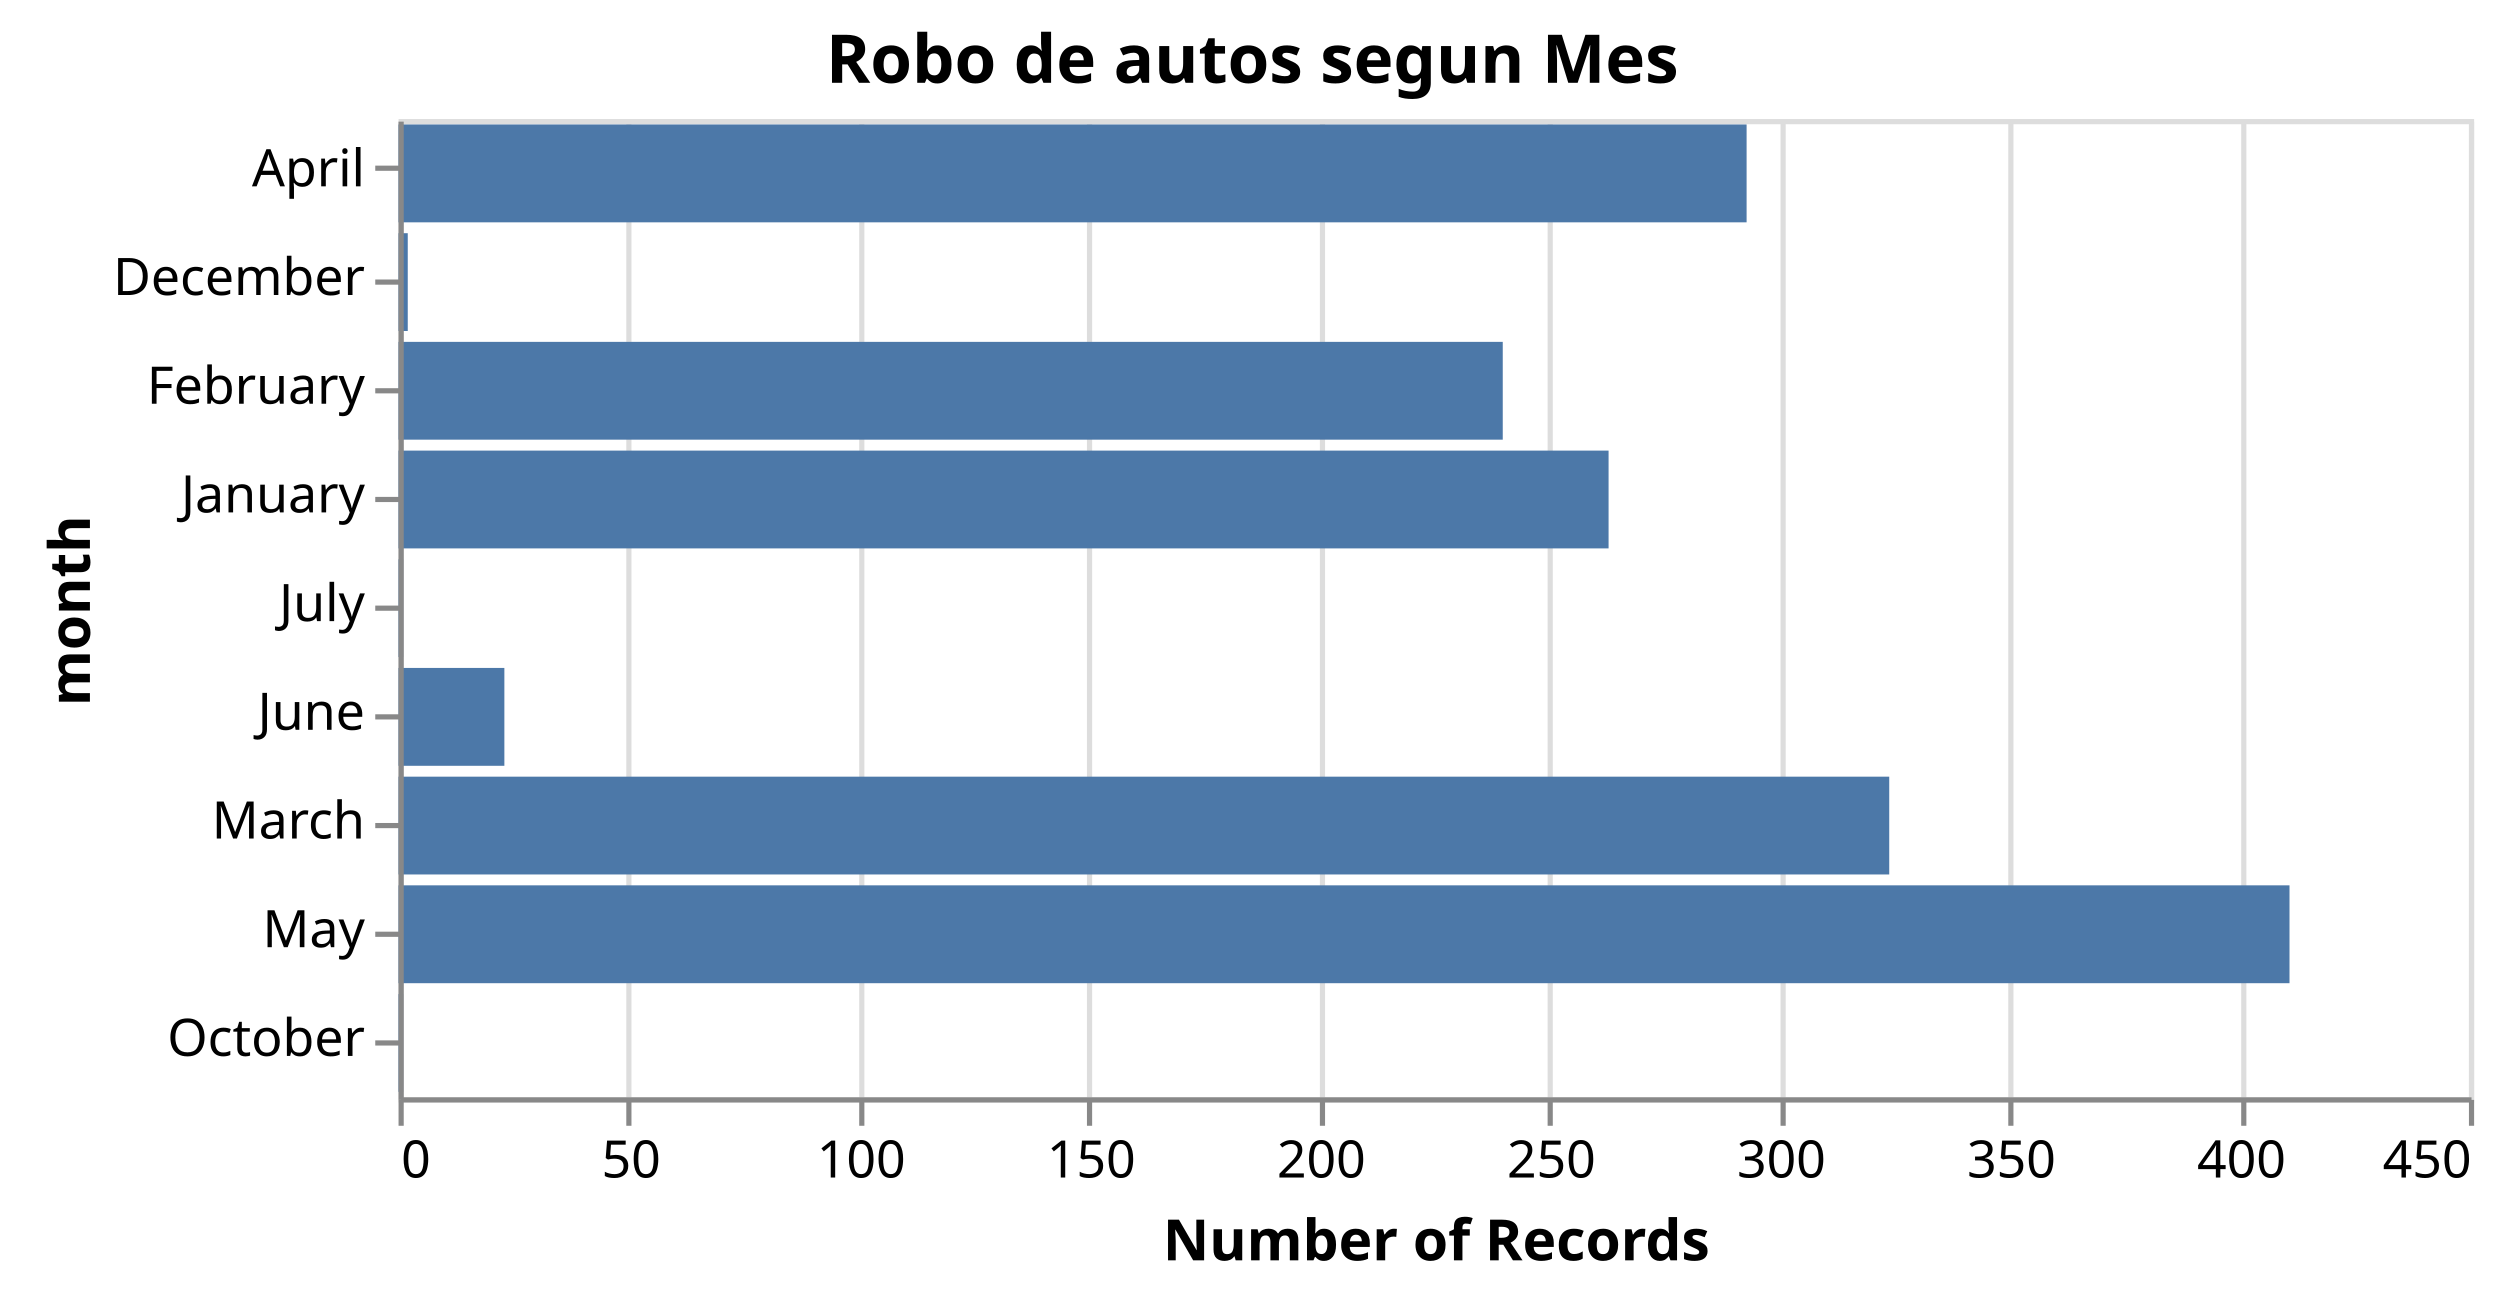
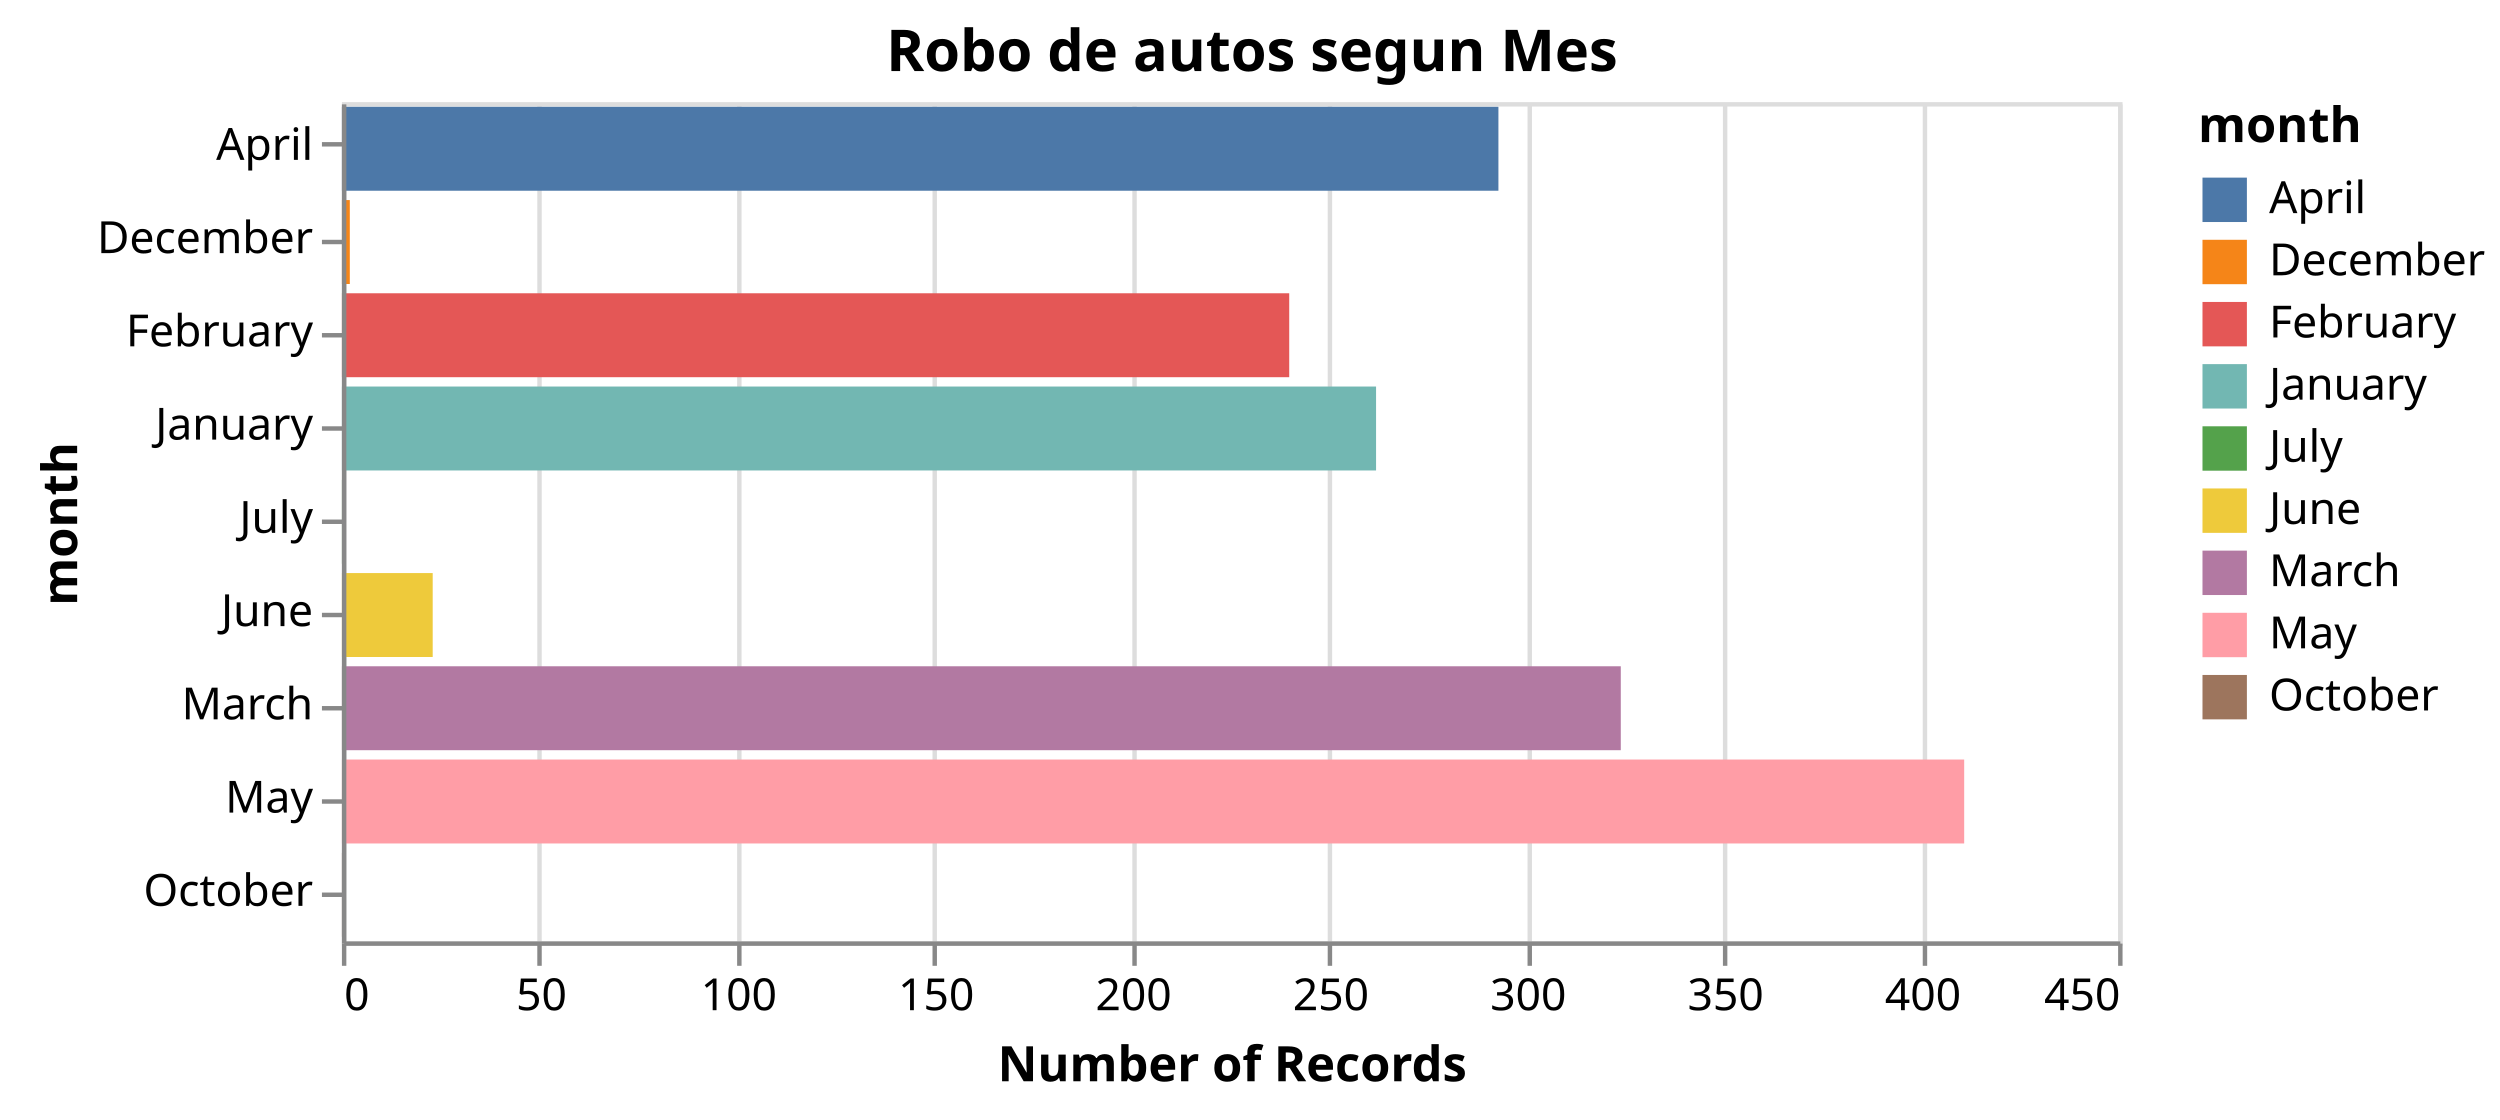
- <svg xmlns="http://www.w3.org/2000/svg" class="marks" width="483" height="252" viewBox="0 0 483 252" version="1.1">
+ <svg xmlns="http://www.w3.org/2000/svg" class="marks" width="563" height="252" viewBox="0 0 563 252" version="1.1">
  <defs>
-     <clipPath id="clip1">
+     <clipPath id="clip3">
      <rect x="0" y="0" width="400" height="189" />
    </clipPath>
  </defs>
  <g transform="translate(77,23)">
    <g class="mark-group role-frame root">
      <g transform="translate(0,0)">
        <path class="background" d="M0.5,0.5h400v189h-400Z" style="fill: none; stroke: #ddd;" />
        <g>
          <g class="mark-group role-axis">
            <g transform="translate(0.5,189.5)">
              <path class="background" d="M0,0h0v0h0Z" style="pointer-events: none; fill: none;" />
              <g>
                <g class="mark-rule role-axis-grid" style="pointer-events: none;">
                  <line transform="translate(0,0)" x2="0" y2="-189" style="fill: none; stroke: #ddd; stroke-width: 1; opacity: 1;" />
                  <line transform="translate(44,0)" x2="0" y2="-189" style="fill: none; stroke: #ddd; stroke-width: 1; opacity: 1;" />
                  <line transform="translate(89,0)" x2="0" y2="-189" style="fill: none; stroke: #ddd; stroke-width: 1; opacity: 1;" />
                  <line transform="translate(133,0)" x2="0" y2="-189" style="fill: none; stroke: #ddd; stroke-width: 1; opacity: 1;" />
                  <line transform="translate(178,0)" x2="0" y2="-189" style="fill: none; stroke: #ddd; stroke-width: 1; opacity: 1;" />
                  <line transform="translate(222,0)" x2="0" y2="-189" style="fill: none; stroke: #ddd; stroke-width: 1; opacity: 1;" />
                  <line transform="translate(267,0)" x2="0" y2="-189" style="fill: none; stroke: #ddd; stroke-width: 1; opacity: 1;" />
                  <line transform="translate(311,0)" x2="0" y2="-189" style="fill: none; stroke: #ddd; stroke-width: 1; opacity: 1;" />
                  <line transform="translate(356,0)" x2="0" y2="-189" style="fill: none; stroke: #ddd; stroke-width: 1; opacity: 1;" />
                  <line transform="translate(400,0)" x2="0" y2="-189" style="fill: none; stroke: #ddd; stroke-width: 1; opacity: 1;" />
                </g>
              </g>
            </g>
          </g>
-           <g class="mark-rect role-mark marks" clip-path="url(#clip1)">
-             <path d="M0,22.05h1.778v18.9h-1.778Z" style="fill: #4c78a8;" />
-             <path d="M0,169.05h0.889v18.9h-0.889Z" style="fill: #4c78a8;" />
-             <path d="M0,64.05h233.778v18.9h-233.778Z" style="fill: #4c78a8;" />
-             <path d="M0,43.05h213.333v18.9h-213.333Z" style="fill: #4c78a8;" />
-             <path d="M0,127.05h288v18.9h-288Z" style="fill: #4c78a8;" />
+           <g class="mark-rect role-mark marks" clip-path="url(#clip3)">
+             <path d="M0,22.05h1.778v18.9h-1.778Z" style="fill: #f58518;" />
+             <path d="M0,169.05h0.889v18.9h-0.889Z" style="fill: #9d755d;" />
+             <path d="M0,64.05h232.889v18.9h-232.889Z" style="fill: #72b7b2;" />
+             <path d="M0,43.05h213.333v18.9h-213.333Z" style="fill: #e45756;" />
+             <path d="M0,127.05h288v18.9h-288Z" style="fill: #b279a2;" />
            <path d="M0,1.05h260.444v18.9h-260.444Z" style="fill: #4c78a8;" />
-             <path d="M0,148.05h365.333v18.9h-365.333Z" style="fill: #4c78a8;" />
-             <path d="M0,106.05h20.444v18.9h-20.444Z" style="fill: #4c78a8;" />
-             <path d="M0,85.05h0.889v18.9h-0.889Z" style="fill: #4c78a8;" />
+             <path d="M0,148.05h365.333v18.9h-365.333Z" style="fill: #ff9da6;" />
+             <path d="M0,106.05h20.444v18.9h-20.444Z" style="fill: #eeca3b;" />
+             <path d="M0,85.05h0.889v18.9h-0.889Z" style="fill: #54a24b;" />
+           </g>
+           <g class="mark-group role-legend">
+             <g transform="translate(418,0)">
+               <path class="background" d="M0,0h63v140h-63Z" style="pointer-events: none; fill: none;" />
+               <g>
+                 <g class="mark-group role-legend-entry">
+                   <g transform="translate(0,16)">
+                     <path class="background" d="M0,0h0v0h0Z" style="pointer-events: none; fill: none;" />
+                     <g>
+                       <g class="mark-group role-scope">
+                         <g transform="translate(0,0)">
+                           <path class="background" d="M0,0h63.128v12h-63.128Z" style="pointer-events: none; fill: none; opacity: 1;" />
+                           <g>
+                             <g class="mark-symbol role-legend-symbol" style="pointer-events: none;">
+                               <path transform="translate(6,6)" d="M-5,-5h10v10h-10Z" style="fill: #4c78a8; stroke-width: 1.5; opacity: 1;" />
+                             </g>
+                             <g class="mark-text role-legend-label" style="pointer-events: none;">
+                               <text text-anchor="start" transform="translate(16,9)" style="font: 10px sans-serif; fill: #000; opacity: 1;">April</text>
+                             </g>
+                           </g>
+                         </g>
+                         <g transform="translate(0,14)">
+                           <path class="background" d="M0,0h63.128v12h-63.128Z" style="pointer-events: none; fill: none; opacity: 1;" />
+                           <g>
+                             <g class="mark-symbol role-legend-symbol" style="pointer-events: none;">
+                               <path transform="translate(6,6)" d="M-5,-5h10v10h-10Z" style="fill: #f58518; stroke-width: 1.5; opacity: 1;" />
+                             </g>
+                             <g class="mark-text role-legend-label" style="pointer-events: none;">
+                               <text text-anchor="start" transform="translate(16,9)" style="font: 10px sans-serif; fill: #000; opacity: 1;">December</text>
+                             </g>
+                           </g>
+                         </g>
+                         <g transform="translate(0,28)">
+                           <path class="background" d="M0,0h63.128v12h-63.128Z" style="pointer-events: none; fill: none; opacity: 1;" />
+                           <g>
+                             <g class="mark-symbol role-legend-symbol" style="pointer-events: none;">
+                               <path transform="translate(6,6)" d="M-5,-5h10v10h-10Z" style="fill: #e45756; stroke-width: 1.5; opacity: 1;" />
+                             </g>
+                             <g class="mark-text role-legend-label" style="pointer-events: none;">
+                               <text text-anchor="start" transform="translate(16,9)" style="font: 10px sans-serif; fill: #000; opacity: 1;">February</text>
+                             </g>
+                           </g>
+                         </g>
+                         <g transform="translate(0,42)">
+                           <path class="background" d="M0,0h63.128v12h-63.128Z" style="pointer-events: none; fill: none; opacity: 1;" />
+                           <g>
+                             <g class="mark-symbol role-legend-symbol" style="pointer-events: none;">
+                               <path transform="translate(6,6)" d="M-5,-5h10v10h-10Z" style="fill: #72b7b2; stroke-width: 1.5; opacity: 1;" />
+                             </g>
+                             <g class="mark-text role-legend-label" style="pointer-events: none;">
+                               <text text-anchor="start" transform="translate(16,9)" style="font: 10px sans-serif; fill: #000; opacity: 1;">January</text>
+                             </g>
+                           </g>
+                         </g>
+                         <g transform="translate(0,56)">
+                           <path class="background" d="M0,0h63.128v12h-63.128Z" style="pointer-events: none; fill: none; opacity: 1;" />
+                           <g>
+                             <g class="mark-symbol role-legend-symbol" style="pointer-events: none;">
+                               <path transform="translate(6,6)" d="M-5,-5h10v10h-10Z" style="fill: #54a24b; stroke-width: 1.5; opacity: 1;" />
+                             </g>
+                             <g class="mark-text role-legend-label" style="pointer-events: none;">
+                               <text text-anchor="start" transform="translate(16,9)" style="font: 10px sans-serif; fill: #000; opacity: 1;">July</text>
+                             </g>
+                           </g>
+                         </g>
+                         <g transform="translate(0,70)">
+                           <path class="background" d="M0,0h63.128v12h-63.128Z" style="pointer-events: none; fill: none; opacity: 1;" />
+                           <g>
+                             <g class="mark-symbol role-legend-symbol" style="pointer-events: none;">
+                               <path transform="translate(6,6)" d="M-5,-5h10v10h-10Z" style="fill: #eeca3b; stroke-width: 1.5; opacity: 1;" />
+                             </g>
+                             <g class="mark-text role-legend-label" style="pointer-events: none;">
+                               <text text-anchor="start" transform="translate(16,9)" style="font: 10px sans-serif; fill: #000; opacity: 1;">June</text>
+                             </g>
+                           </g>
+                         </g>
+                         <g transform="translate(0,84)">
+                           <path class="background" d="M0,0h63.128v12h-63.128Z" style="pointer-events: none; fill: none; opacity: 1;" />
+                           <g>
+                             <g class="mark-symbol role-legend-symbol" style="pointer-events: none;">
+                               <path transform="translate(6,6)" d="M-5,-5h10v10h-10Z" style="fill: #b279a2; stroke-width: 1.5; opacity: 1;" />
+                             </g>
+                             <g class="mark-text role-legend-label" style="pointer-events: none;">
+                               <text text-anchor="start" transform="translate(16,9)" style="font: 10px sans-serif; fill: #000; opacity: 1;">March</text>
+                             </g>
+                           </g>
+                         </g>
+                         <g transform="translate(0,98)">
+                           <path class="background" d="M0,0h63.128v12h-63.128Z" style="pointer-events: none; fill: none; opacity: 1;" />
+                           <g>
+                             <g class="mark-symbol role-legend-symbol" style="pointer-events: none;">
+                               <path transform="translate(6,6)" d="M-5,-5h10v10h-10Z" style="fill: #ff9da6; stroke-width: 1.5; opacity: 1;" />
+                             </g>
+                             <g class="mark-text role-legend-label" style="pointer-events: none;">
+                               <text text-anchor="start" transform="translate(16,9)" style="font: 10px sans-serif; fill: #000; opacity: 1;">May</text>
+                             </g>
+                           </g>
+                         </g>
+                         <g transform="translate(0,112)">
+                           <path class="background" d="M0,0h63.128v12h-63.128Z" style="pointer-events: none; fill: none; opacity: 1;" />
+                           <g>
+                             <g class="mark-symbol role-legend-symbol" style="pointer-events: none;">
+                               <path transform="translate(6,6)" d="M-5,-5h10v10h-10Z" style="fill: #9d755d; stroke-width: 1.5; opacity: 1;" />
+                             </g>
+                             <g class="mark-text role-legend-label" style="pointer-events: none;">
+                               <text text-anchor="start" transform="translate(16,9)" style="font: 10px sans-serif; fill: #000; opacity: 1;">October</text>
+                             </g>
+                           </g>
+                         </g>
+                       </g>
+                     </g>
+                   </g>
+                 </g>
+                 <g class="mark-text role-legend-title" style="pointer-events: none;">
+                   <text text-anchor="start" transform="translate(0,9)" style="font: bold 11px sans-serif; fill: #000; opacity: 1;">month</text>
+                 </g>
+               </g>
+             </g>
          </g>
          <g class="mark-text role-title" style="pointer-events: none;">
-             <text text-anchor="middle" transform="translate(164.936,-7)" style="font: bold 13px sans-serif; fill: #000; opacity: 1;">Robo de autos segun Mes</text>
+             <text text-anchor="middle" transform="translate(204.936,-7)" style="font: bold 13px sans-serif; fill: #000; opacity: 1;">Robo de autos segun Mes</text>
          </g>
          <g class="mark-group role-axis">
            <g transform="translate(0.5,189.5)">
              <path class="background" d="M0,0h0v0h0Z" style="pointer-events: none; fill: none;" />
              <g>
                <g class="mark-rule role-axis-tick" style="pointer-events: none;">
                  <line transform="translate(0,0)" x2="0" y2="5" style="fill: none; stroke: #888; stroke-width: 1; opacity: 1;" />
                  <line transform="translate(44,0)" x2="0" y2="5" style="fill: none; stroke: #888; stroke-width: 1; opacity: 1;" />
                  <line transform="translate(89,0)" x2="0" y2="5" style="fill: none; stroke: #888; stroke-width: 1; opacity: 1;" />
                  <line transform="translate(133,0)" x2="0" y2="5" style="fill: none; stroke: #888; stroke-width: 1; opacity: 1;" />
                  <line transform="translate(178,0)" x2="0" y2="5" style="fill: none; stroke: #888; stroke-width: 1; opacity: 1;" />
                  <line transform="translate(222,0)" x2="0" y2="5" style="fill: none; stroke: #888; stroke-width: 1; opacity: 1;" />
                  <line transform="translate(267,0)" x2="0" y2="5" style="fill: none; stroke: #888; stroke-width: 1; opacity: 1;" />
                  <line transform="translate(311,0)" x2="0" y2="5" style="fill: none; stroke: #888; stroke-width: 1; opacity: 1;" />
                  <line transform="translate(356,0)" x2="0" y2="5" style="fill: none; stroke: #888; stroke-width: 1; opacity: 1;" />
                  <line transform="translate(400,0)" x2="0" y2="5" style="fill: none; stroke: #888; stroke-width: 1; opacity: 1;" />
                </g>
                <g class="mark-text role-axis-label" style="pointer-events: none;">
                  <text text-anchor="start" transform="translate(0,15)" style="font: 10px sans-serif; fill: #000; opacity: 1;">0</text>
                  <text text-anchor="middle" transform="translate(44.44444,15)" style="font: 10px sans-serif; fill: #000; opacity: 1;">50</text>
                  <text text-anchor="middle" transform="translate(88.88889,15)" style="font: 10px sans-serif; fill: #000; opacity: 1;">100</text>
                  <text text-anchor="middle" transform="translate(133.3333,15)" style="font: 10px sans-serif; fill: #000; opacity: 1;">150</text>
                  <text text-anchor="middle" transform="translate(177.7778,15)" style="font: 10px sans-serif; fill: #000; opacity: 1;">200</text>
                  <text text-anchor="middle" transform="translate(222.2222,15)" style="font: 10px sans-serif; fill: #000; opacity: 1;">250</text>
                  <text text-anchor="middle" transform="translate(266.6667,15)" style="font: 10px sans-serif; fill: #000; opacity: 1;">300</text>
                  <text text-anchor="middle" transform="translate(311.1111,15)" style="font: 10px sans-serif; fill: #000; opacity: 1;">350</text>
                  <text text-anchor="middle" transform="translate(355.5556,15)" style="font: 10px sans-serif; fill: #000; opacity: 1;">400</text>
                  <text text-anchor="end" transform="translate(400,15)" style="font: 10px sans-serif; fill: #000; opacity: 1;">450</text>
                </g>
                <g class="mark-rule role-axis-domain" style="pointer-events: none;">
                  <line transform="translate(0,0)" x2="400" y2="0" style="fill: none; stroke: #888; stroke-width: 1; opacity: 1;" />
                </g>
                <g class="mark-text role-axis-title" style="pointer-events: none;">
                  <text text-anchor="middle" transform="translate(200,31)" style="font: bold 11px sans-serif; fill: #000; opacity: 1;">Number of Records</text>
                </g>
              </g>
            </g>
          </g>
          <g class="mark-group role-axis">
            <g transform="translate(0.5,0.5)">
              <path class="background" d="M0,0h0v0h0Z" style="pointer-events: none; fill: none;" />
              <g>
                <g class="mark-rule role-axis-tick" style="pointer-events: none;">
                  <line transform="translate(0,9)" x2="-5" y2="0" style="fill: none; stroke: #888; stroke-width: 1; opacity: 1;" />
                  <line transform="translate(0,31)" x2="-5" y2="0" style="fill: none; stroke: #888; stroke-width: 1; opacity: 1;" />
                  <line transform="translate(0,52)" x2="-5" y2="0" style="fill: none; stroke: #888; stroke-width: 1; opacity: 1;" />
                  <line transform="translate(0,73)" x2="-5" y2="0" style="fill: none; stroke: #888; stroke-width: 1; opacity: 1;" />
                  <line transform="translate(0,94)" x2="-5" y2="0" style="fill: none; stroke: #888; stroke-width: 1; opacity: 1;" />
                  <line transform="translate(0,115)" x2="-5" y2="0" style="fill: none; stroke: #888; stroke-width: 1; opacity: 1;" />
                  <line transform="translate(0,136)" x2="-5" y2="0" style="fill: none; stroke: #888; stroke-width: 1; opacity: 1;" />
                  <line transform="translate(0,157)" x2="-5" y2="0" style="fill: none; stroke: #888; stroke-width: 1; opacity: 1;" />
                  <line transform="translate(0,178)" x2="-5" y2="0" style="fill: none; stroke: #888; stroke-width: 1; opacity: 1;" />
                </g>
                <g class="mark-text role-axis-label" style="pointer-events: none;">
                  <text text-anchor="end" transform="translate(-7,12.5)" style="font: 10px sans-serif; fill: #000; opacity: 1;">April</text>
                  <text text-anchor="end" transform="translate(-7,33.5)" style="font: 10px sans-serif; fill: #000; opacity: 1;">December</text>
                  <text text-anchor="end" transform="translate(-7,54.5)" style="font: 10px sans-serif; fill: #000; opacity: 1;">February</text>
                  <text text-anchor="end" transform="translate(-7,75.5)" style="font: 10px sans-serif; fill: #000; opacity: 1;">January</text>
                  <text text-anchor="end" transform="translate(-7,96.5)" style="font: 10px sans-serif; fill: #000; opacity: 1;">July</text>
                  <text text-anchor="end" transform="translate(-7,117.5)" style="font: 10px sans-serif; fill: #000; opacity: 1;">June</text>
                  <text text-anchor="end" transform="translate(-7,138.5)" style="font: 10px sans-serif; fill: #000; opacity: 1;">March</text>
                  <text text-anchor="end" transform="translate(-7,159.5)" style="font: 10px sans-serif; fill: #000; opacity: 1;">May</text>
                  <text text-anchor="end" transform="translate(-7,180.5)" style="font: 10px sans-serif; fill: #000; opacity: 1;">October</text>
                </g>
                <g class="mark-rule role-axis-domain" style="pointer-events: none;">
                  <line transform="translate(0,0)" x2="0" y2="189" style="fill: none; stroke: #888; stroke-width: 1; opacity: 1;" />
                </g>
                <g class="mark-text role-axis-title" style="pointer-events: none;">
                  <text text-anchor="middle" transform="translate(-58.12793,94.5) rotate(-90) translate(0,-2)" style="font: bold 11px sans-serif; fill: #000; opacity: 1;">month</text>
                </g>
              </g>
            </g>
          </g>
        </g>
      </g>
    </g>
  </g>
</svg>
